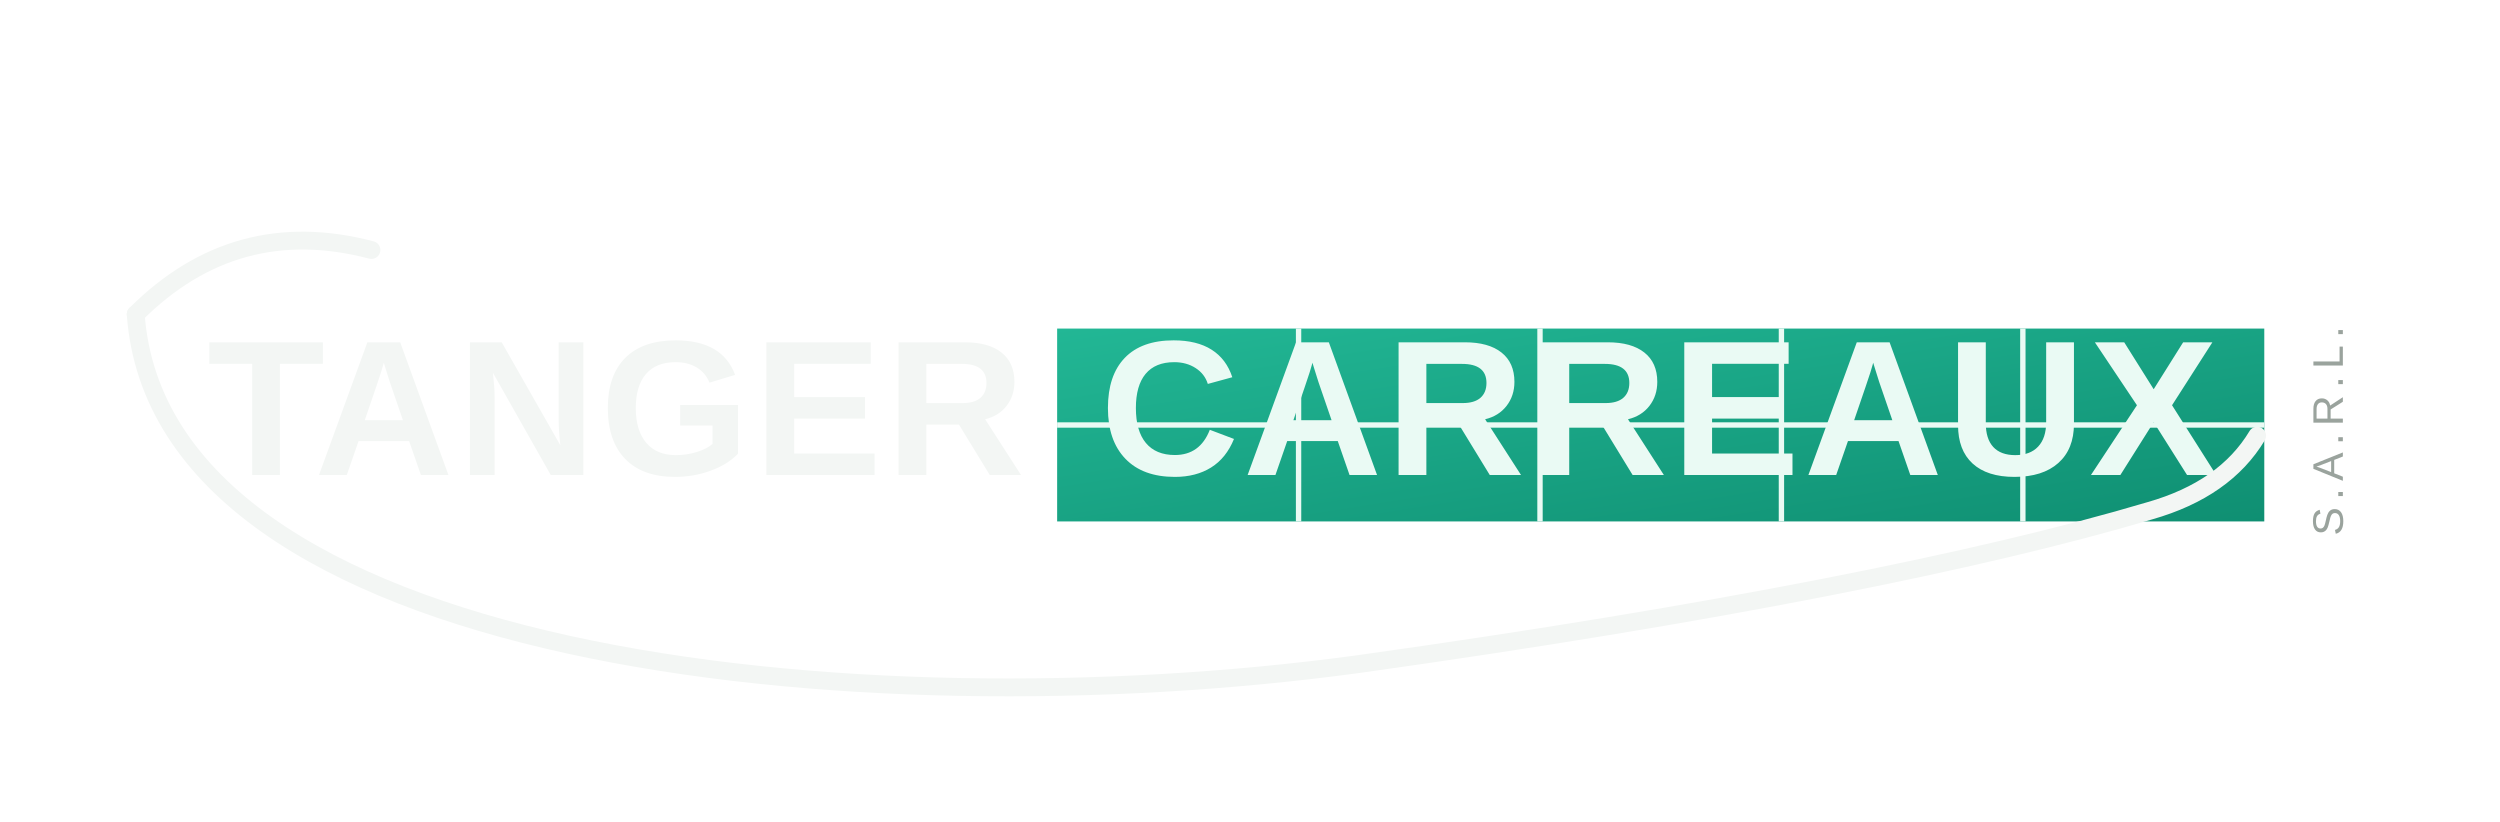
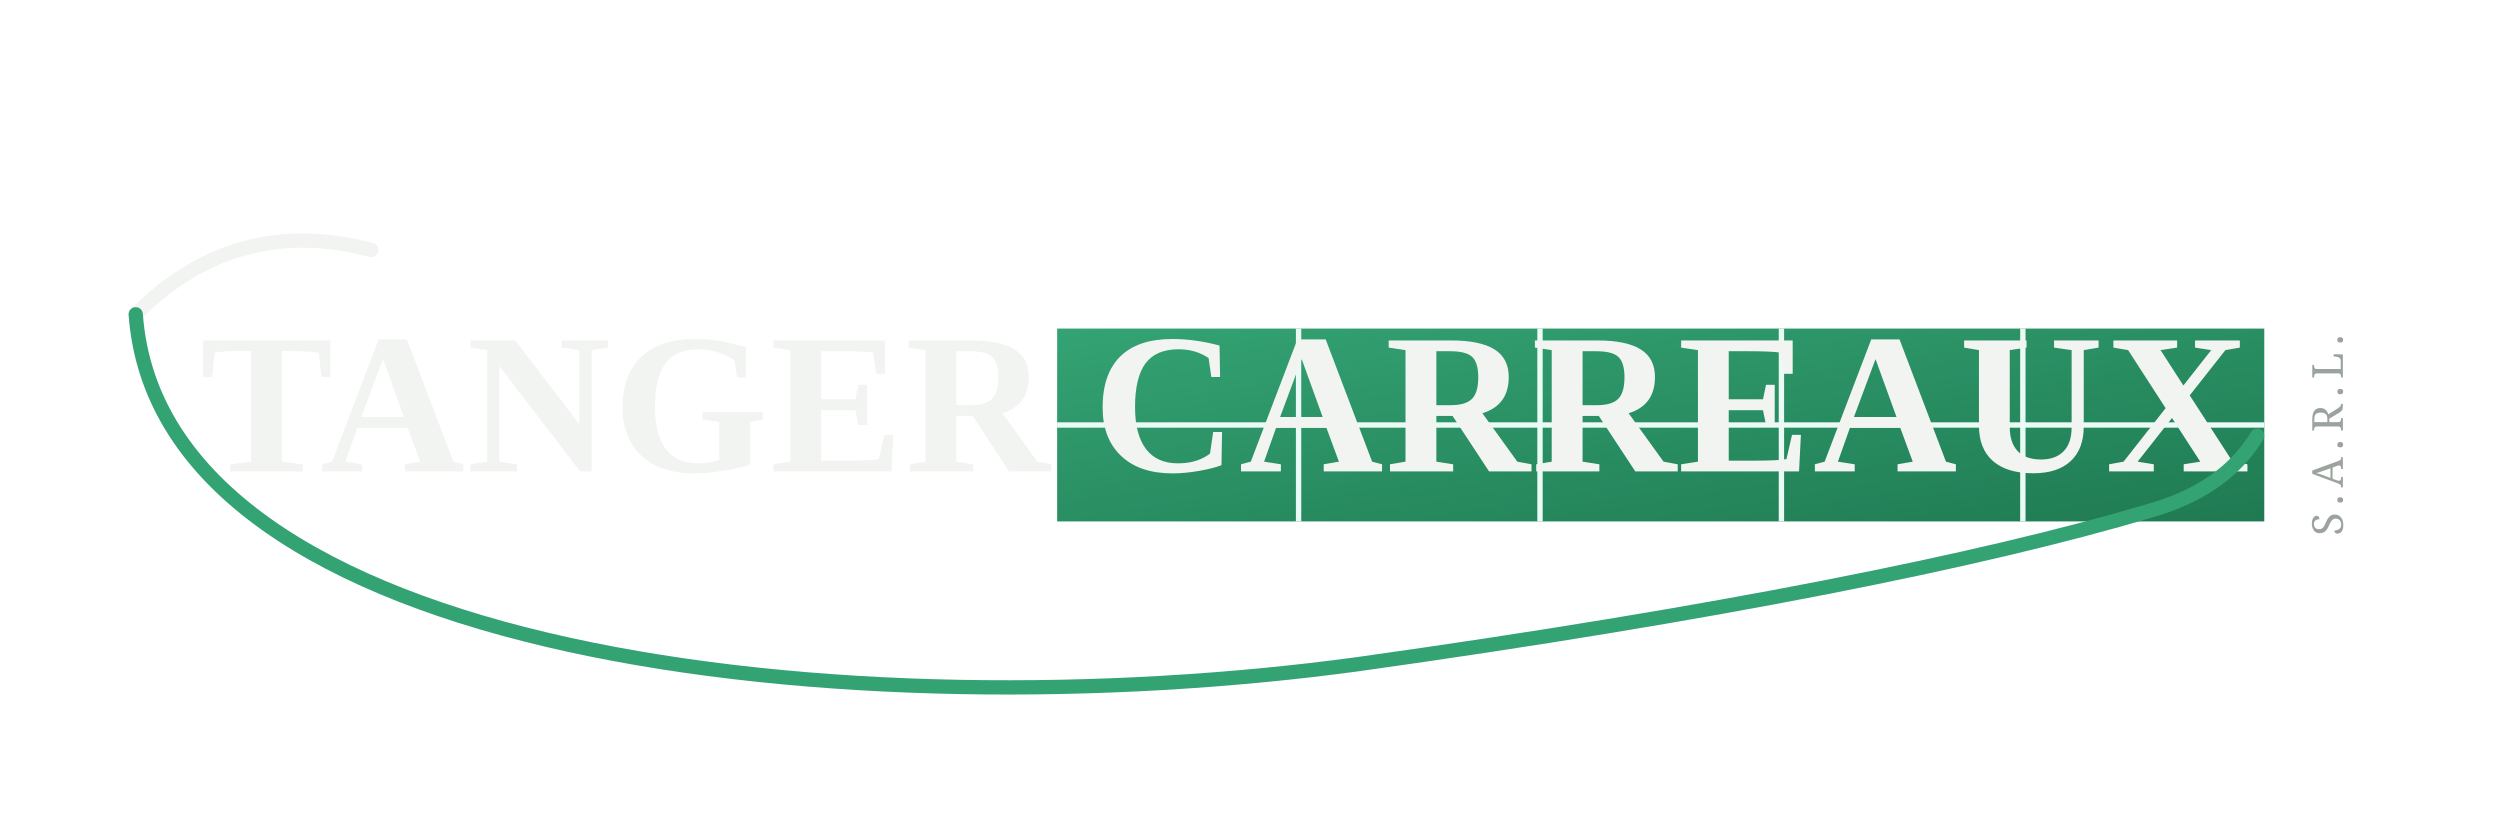
<svg xmlns="http://www.w3.org/2000/svg" viewBox="0 0 700 230" role="img" aria-label="Tanger Carreaux">
  <defs>
    <linearGradient id="tc-green" x1="0" y1="0" x2="1" y2="1">
-       <stop offset="0" stop-color="#22b795" />
-       <stop offset="1" stop-color="#0f8f72" />
+       <stop offset="0" stop-color="#34a374" />
+       <stop offset="1" stop-color="#1f7a52" />
    </linearGradient>
  </defs>
  <g>
    <rect x="296" y="92" width="338" height="54" fill="url(#tc-green)" />
    <g stroke="#eafaf4" stroke-width="1.5">
      <line x1="363.6" y1="92" x2="363.6" y2="146" />
      <line x1="431.2" y1="92" x2="431.2" y2="146" />
      <line x1="498.8" y1="92" x2="498.8" y2="146" />
      <line x1="566.4" y1="92" x2="566.4" y2="146" />
      <line x1="296" y1="119" x2="634" y2="119" />
    </g>
  </g>
-   <path d="M 38,88 Q 66,60 104,70" fill="none" stroke="#f3f6f4" stroke-width="5" stroke-linecap="round" />
-   <text x="58" y="133" font-family="Arial, Helvetica, sans-serif" font-weight="700" font-size="54" letter-spacing="1" fill="#f3f6f4">TANGER</text>
-   <text x="308" y="133" font-family="Arial, Helvetica, sans-serif" font-weight="700" font-size="54" letter-spacing="1" fill="#eafaf4">CARREAUX</text>
-   <path d="M 38,88 C 45,185 240,205 380,186 C 480,172 555,157 602,143 C 616,139 626,132 632,122" fill="none" stroke="#f3f6f4" stroke-width="5" stroke-linecap="round" />
-   <text x="656" y="150" font-family="Arial, Helvetica, sans-serif" font-size="12" letter-spacing="2" fill="#9aa39d" transform="rotate(-90 656 150)">S.A.R.L.</text>
+   <path d="M 38,88 Q 66,60 104,70" fill="none" stroke="#f2f4f1" stroke-width="4" stroke-linecap="round" />
+   <text x="56" y="132" font-family="'Playfair Display', Georgia, 'Times New Roman', serif" font-weight="700" font-size="56" letter-spacing="0.5" fill="#f2f4f1">TANGER</text>
+   <text x="306" y="132" font-family="'Playfair Display', Georgia, 'Times New Roman', serif" font-weight="700" font-size="56" letter-spacing="0.5" fill="#f2f4f1">CARREAUX</text>
+   <path d="M 38,88 C 45,185 240,205 380,186 C 480,172 555,157 602,143 C 616,139 626,132 632,122" fill="none" stroke="#34a374" stroke-width="4" stroke-linecap="round" />
+   <text x="656" y="150" font-family="'Playfair Display', Georgia, serif" font-size="12" letter-spacing="2" fill="#9aa39d" transform="rotate(-90 656 150)">S.A.R.L.</text>
</svg>
